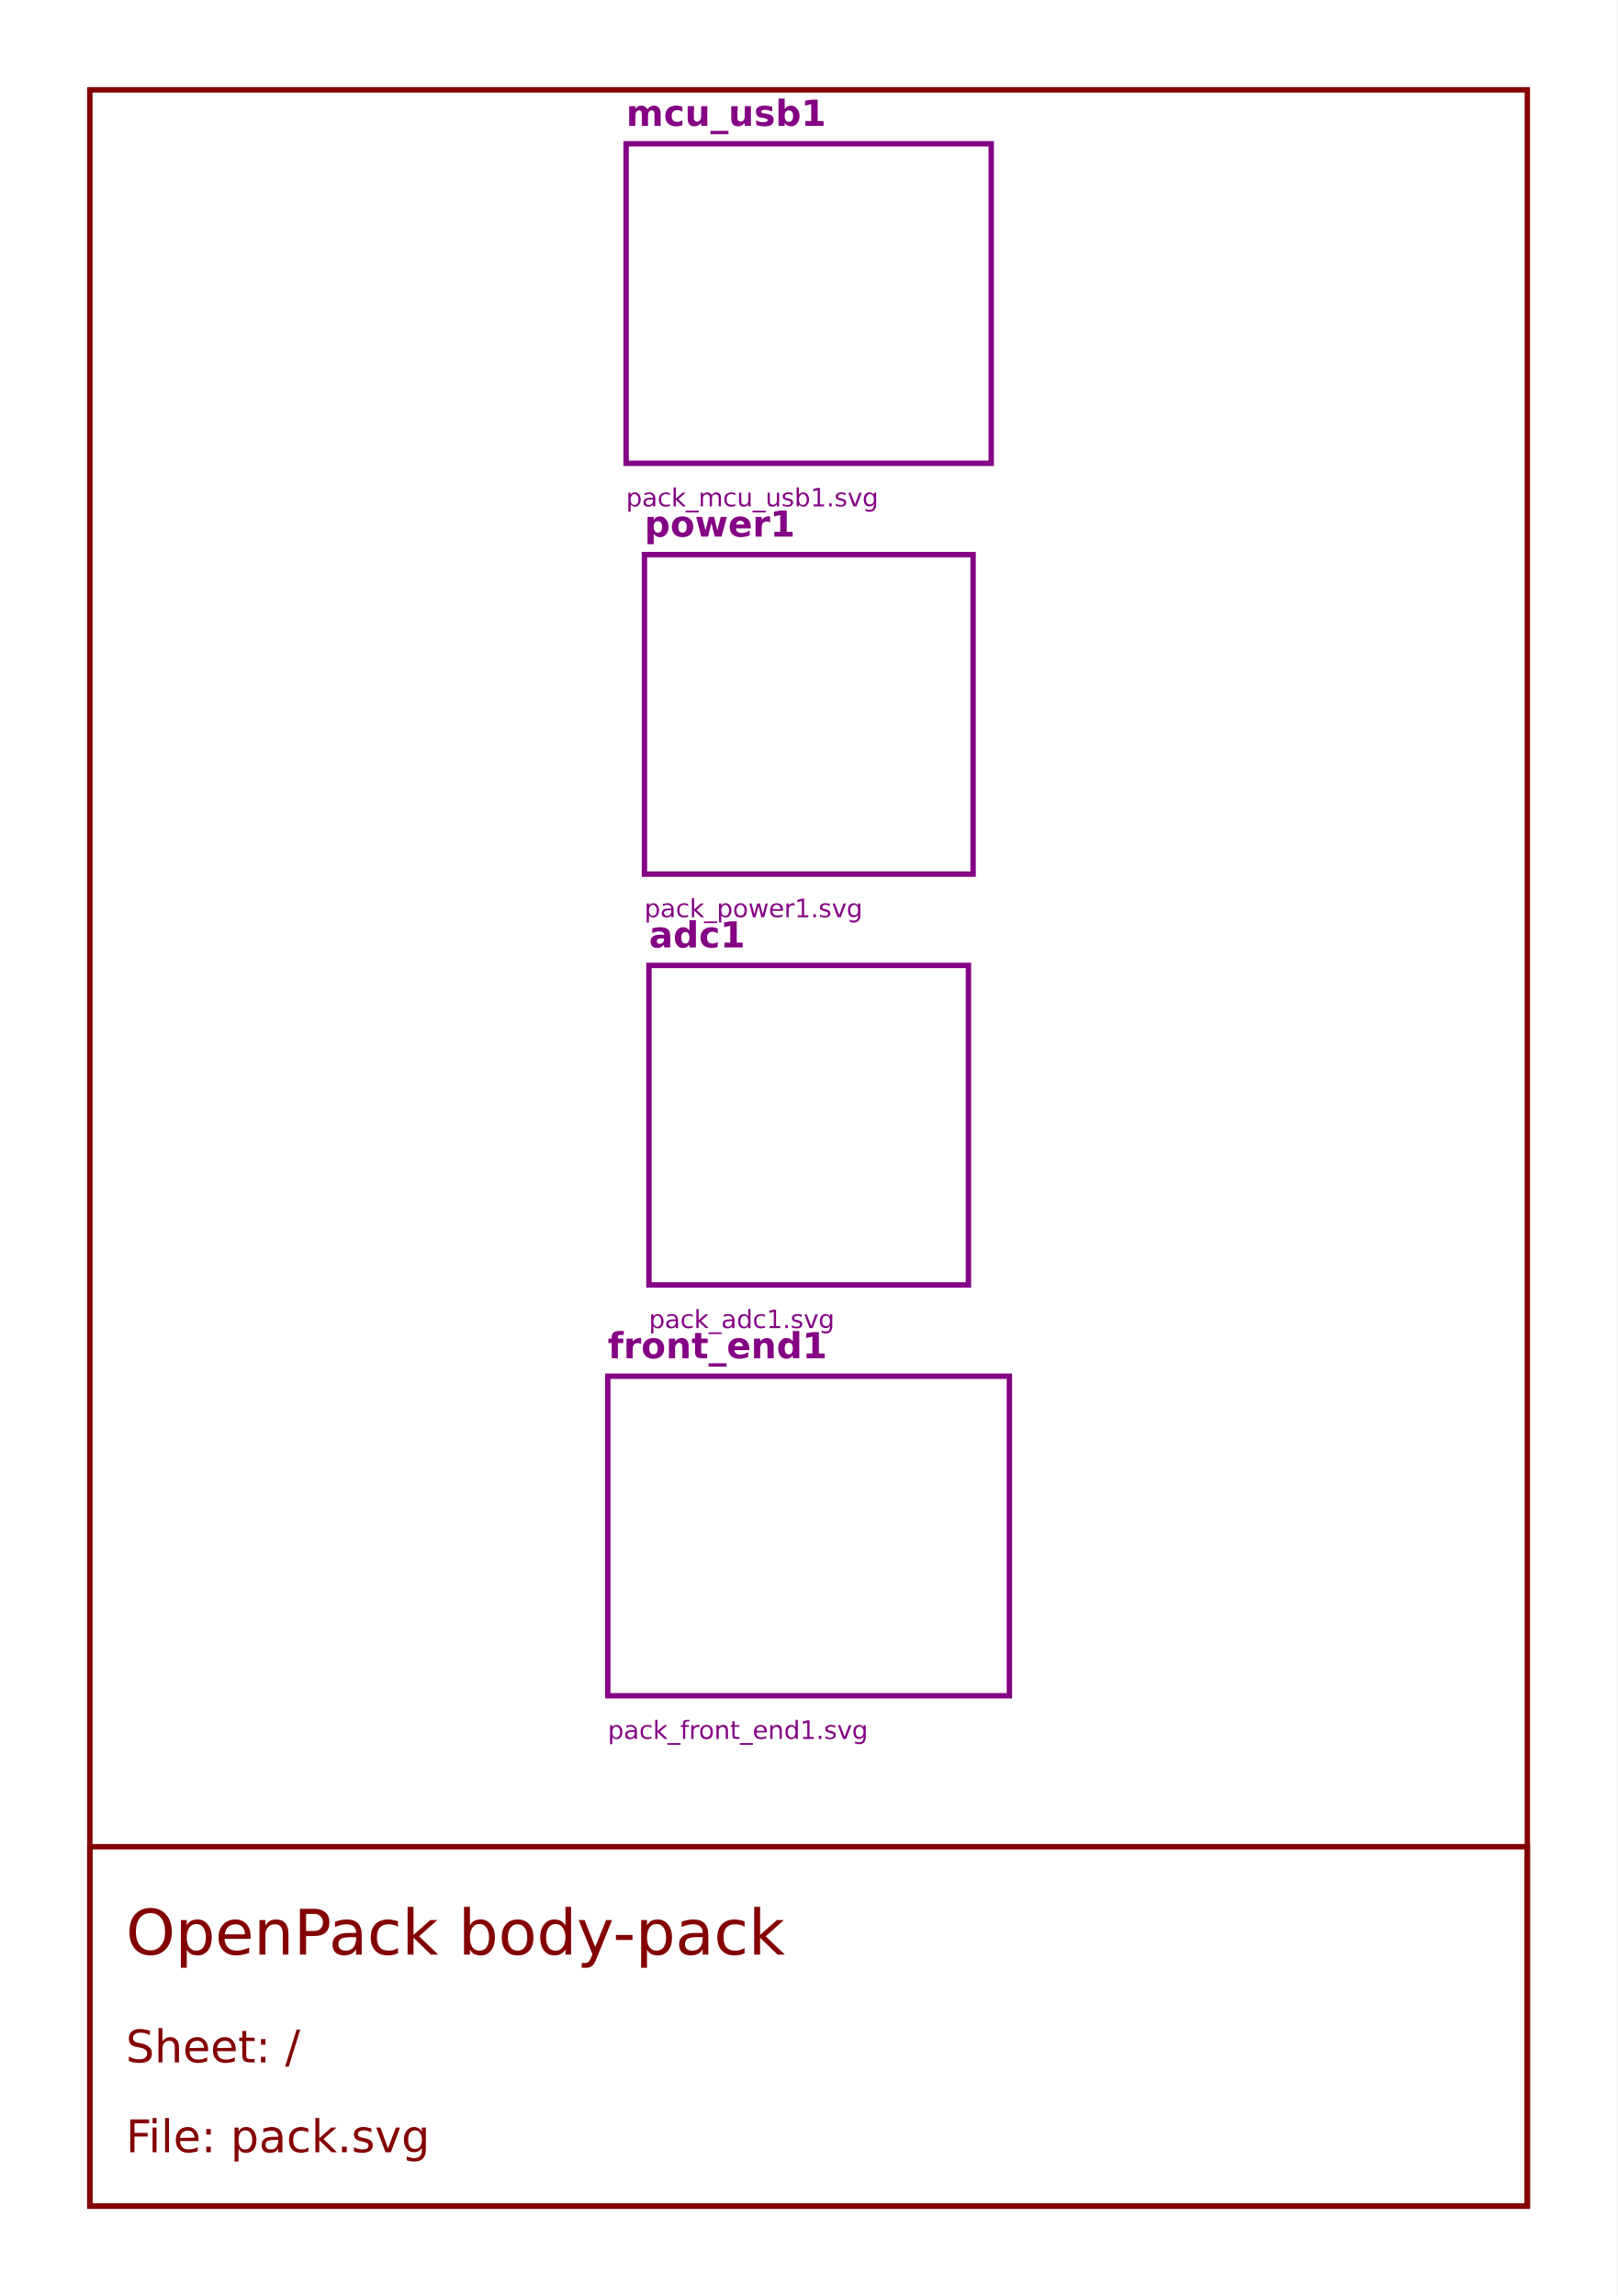
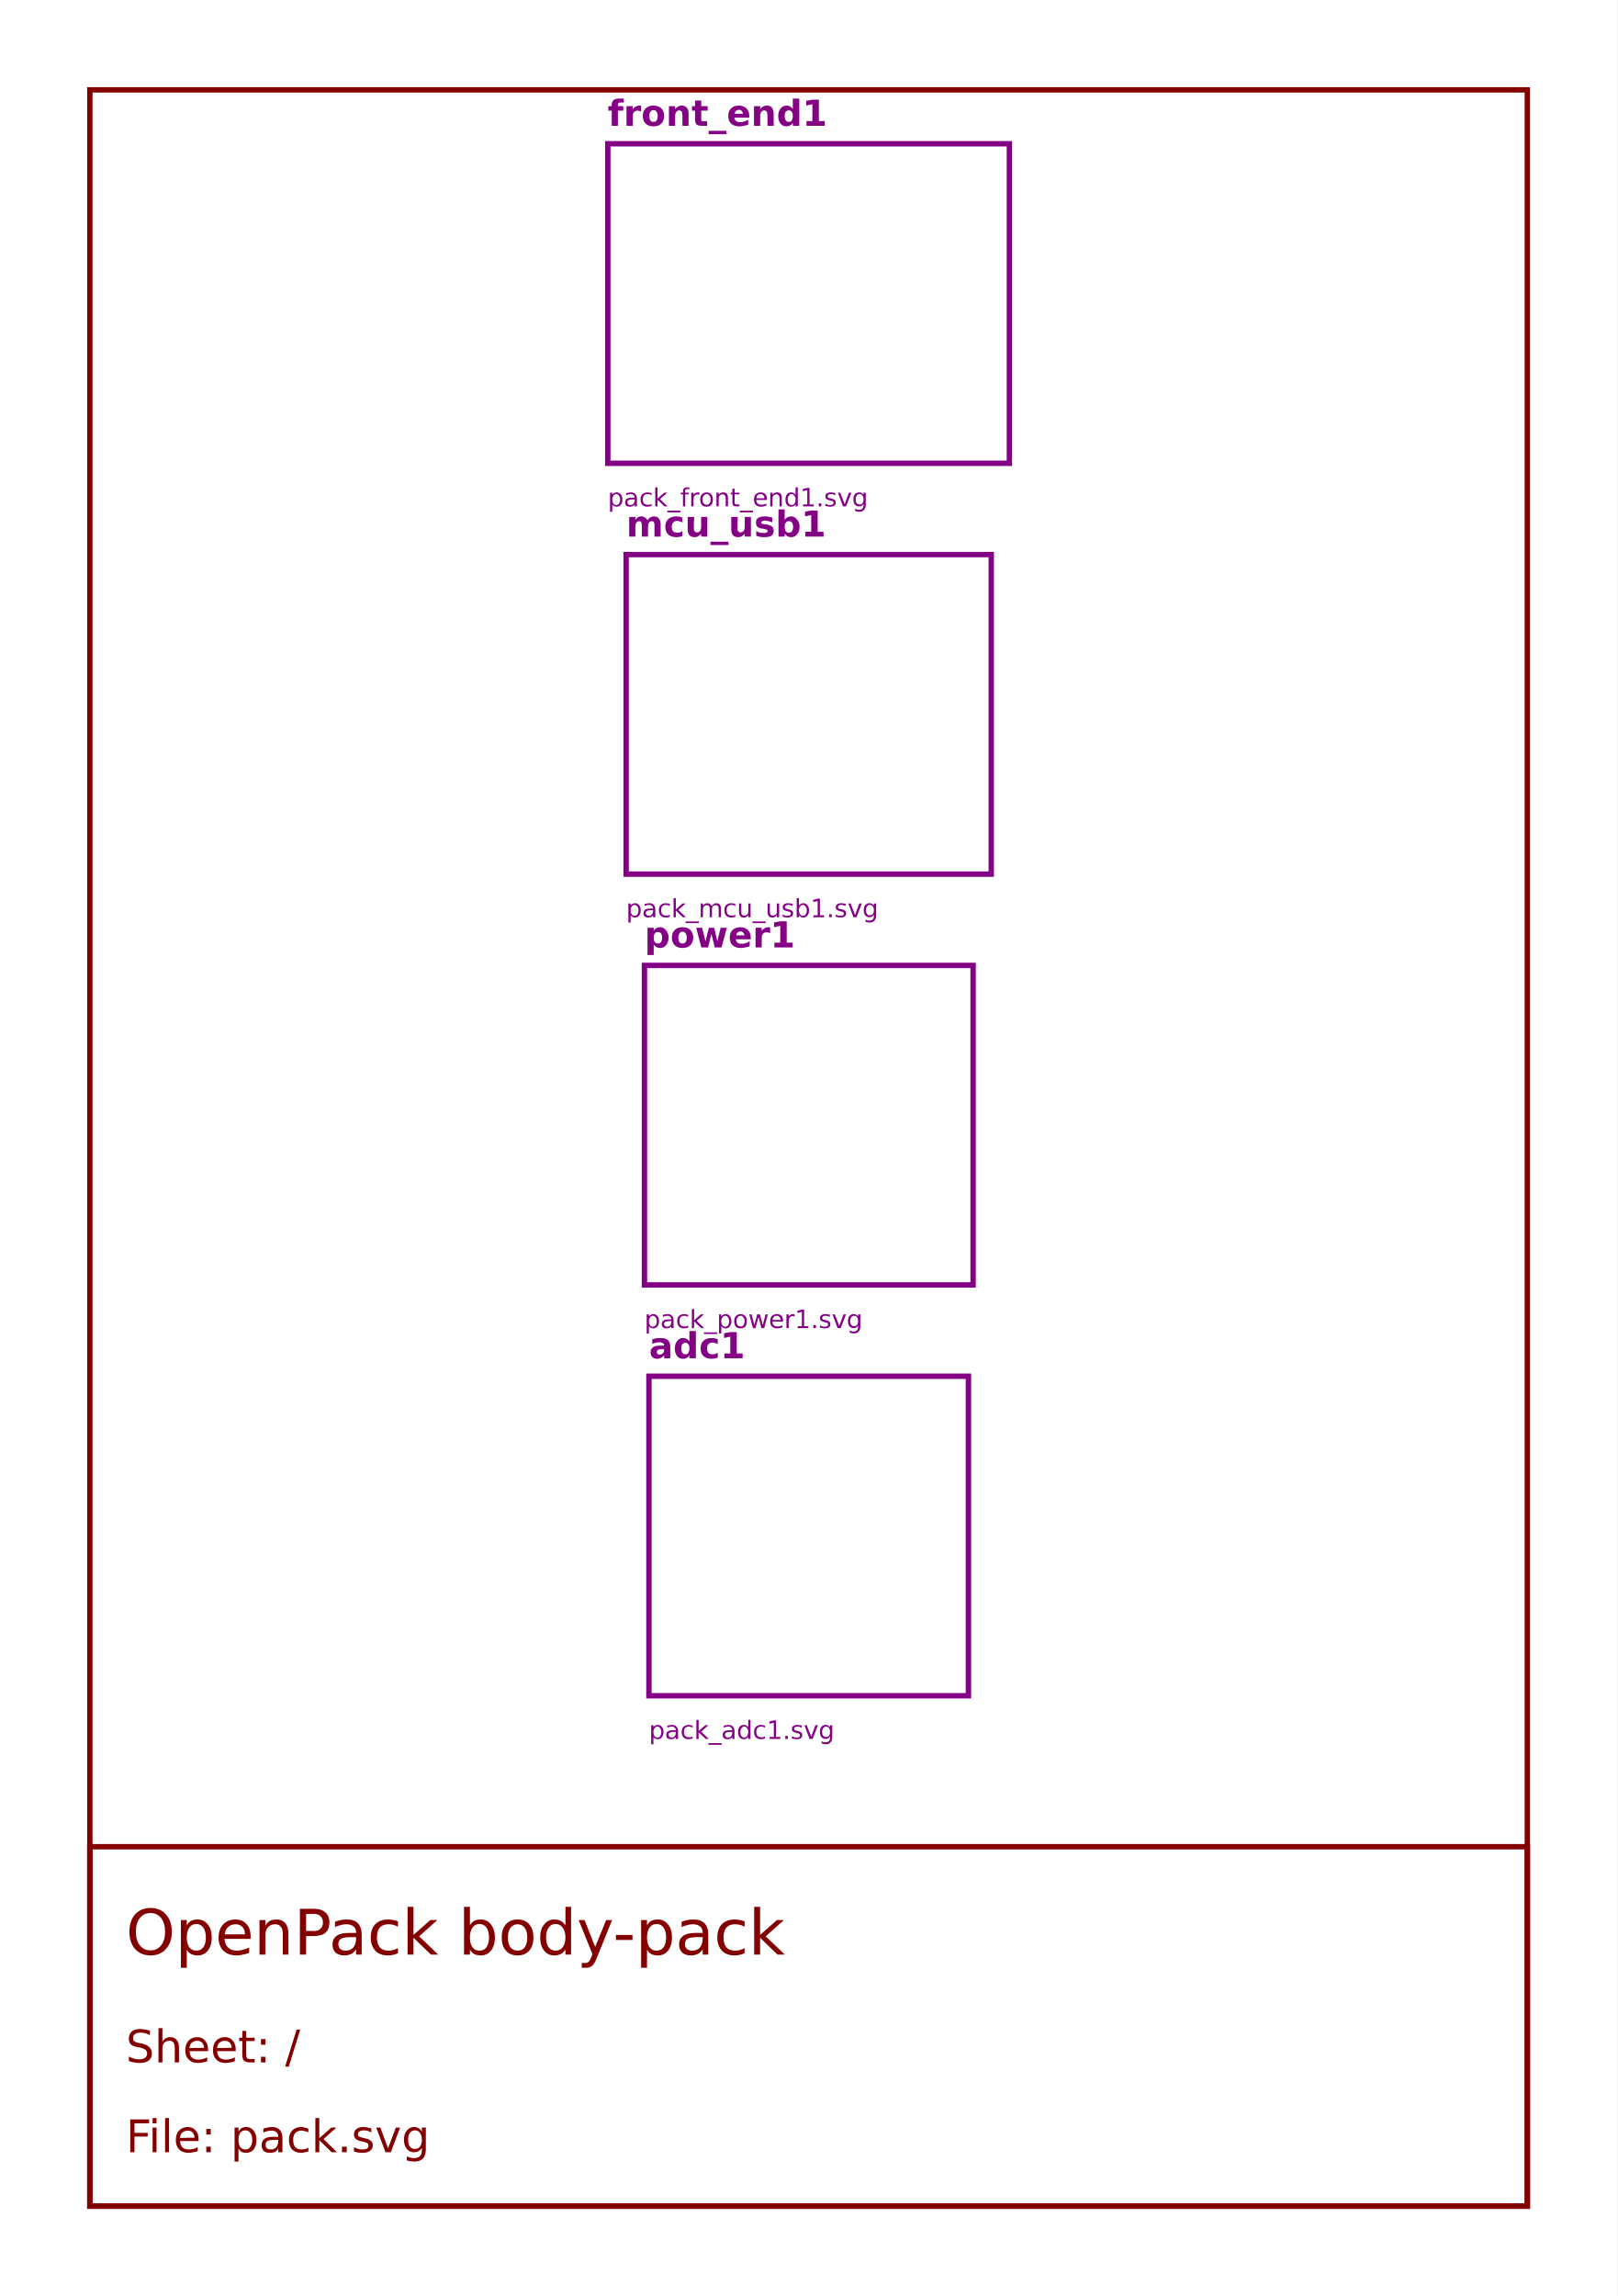
<svg xmlns="http://www.w3.org/2000/svg" width="90.000mm" height="127.760mm" viewBox="0 0 90.000 127.760">
  <style>
  text { font-family: "DejaVu Sans", Verdana, Arial, sans-serif; }
  a { cursor: pointer; }
  g.sheet:hover rect { stroke-width: 0.6; }
</style>
  <rect width="90.000" height="127.760" style="fill:#FFFFFF" />
  <g class="frame">
    <rect x="5.0" y="5.000" width="80.000" height="117.760" style="stroke:#840000; stroke-width:0.3; fill:none" />
    <rect x="5.000" y="102.760" width="80.0" height="20.0" style="stroke:#840000; stroke-width:0.3; fill:none" />
    <text x="7.000" y="108.760" style="font-size:3.5px; fill:#840000">OpenPack body-pack</text>
    <text x="7.000" y="114.760" style="font-size:2.5px; fill:#840000">Sheet: /</text>
    <text x="7.000" y="119.760" style="font-size:2.5px; fill:#840000">File: pack.svg</text>
  </g>
  <g transform="translate(-103.585 -54.230)">
    <a href="pack_power1.svg" target="_top">
      <g class="sheet">
-         <rect x="139.450" y="85.090" width="18.290" height="17.780" style="stroke:#840084; stroke-width:0.3; fill:#FFFFFF" />
-         <text x="139.450" y="84.090" style="font-size:2.0px; fill:#840084; font-weight:bold" text-anchor="start">power1</text>
-         <text x="139.450" y="105.270" style="font-size:1.4px; fill:#840084" text-anchor="start">pack_power1.svg</text>
+         <rect x="139.450" y="107.950" width="18.290" height="17.780" style="stroke:#840084; stroke-width:0.3; fill:#FFFFFF" />
+         <text x="139.450" y="106.950" style="font-size:2.0px; fill:#840084; font-weight:bold" text-anchor="start">power1</text>
+         <text x="139.450" y="128.130" style="font-size:1.4px; fill:#840084" text-anchor="start">pack_power1.svg</text>
      </g>
    </a>
    <a href="pack_front_end1.svg" target="_top">
      <g class="sheet">
-         <rect x="137.410" y="130.810" width="22.350" height="17.780" style="stroke:#840084; stroke-width:0.3; fill:#FFFFFF" />
-         <text x="137.410" y="129.810" style="font-size:2.0px; fill:#840084; font-weight:bold" text-anchor="start">front_end1</text>
-         <text x="137.410" y="150.990" style="font-size:1.4px; fill:#840084" text-anchor="start">pack_front_end1.svg</text>
+         <rect x="137.410" y="62.230" width="22.350" height="17.780" style="stroke:#840084; stroke-width:0.3; fill:#FFFFFF" />
+         <text x="137.410" y="61.230" style="font-size:2.0px; fill:#840084; font-weight:bold" text-anchor="start">front_end1</text>
+         <text x="137.410" y="82.410" style="font-size:1.4px; fill:#840084" text-anchor="start">pack_front_end1.svg</text>
      </g>
    </a>
    <a href="pack_adc1.svg" target="_top">
      <g class="sheet">
-         <rect x="139.700" y="107.950" width="17.780" height="17.780" style="stroke:#840084; stroke-width:0.3; fill:#FFFFFF" />
-         <text x="139.700" y="106.950" style="font-size:2.0px; fill:#840084; font-weight:bold" text-anchor="start">adc1</text>
-         <text x="139.700" y="128.130" style="font-size:1.4px; fill:#840084" text-anchor="start">pack_adc1.svg</text>
+         <rect x="139.700" y="130.810" width="17.780" height="17.780" style="stroke:#840084; stroke-width:0.3; fill:#FFFFFF" />
+         <text x="139.700" y="129.810" style="font-size:2.0px; fill:#840084; font-weight:bold" text-anchor="start">adc1</text>
+         <text x="139.700" y="150.990" style="font-size:1.4px; fill:#840084" text-anchor="start">pack_adc1.svg</text>
      </g>
    </a>
    <a href="pack_mcu_usb1.svg" target="_top">
      <g class="sheet">
-         <rect x="138.430" y="62.230" width="20.320" height="17.780" style="stroke:#840084; stroke-width:0.3; fill:#FFFFFF" />
-         <text x="138.430" y="61.230" style="font-size:2.0px; fill:#840084; font-weight:bold" text-anchor="start">mcu_usb1</text>
-         <text x="138.430" y="82.410" style="font-size:1.4px; fill:#840084" text-anchor="start">pack_mcu_usb1.svg</text>
+         <rect x="138.430" y="85.090" width="20.320" height="17.780" style="stroke:#840084; stroke-width:0.3; fill:#FFFFFF" />
+         <text x="138.430" y="84.090" style="font-size:2.0px; fill:#840084; font-weight:bold" text-anchor="start">mcu_usb1</text>
+         <text x="138.430" y="105.270" style="font-size:1.4px; fill:#840084" text-anchor="start">pack_mcu_usb1.svg</text>
      </g>
    </a>
  </g>
</svg>
